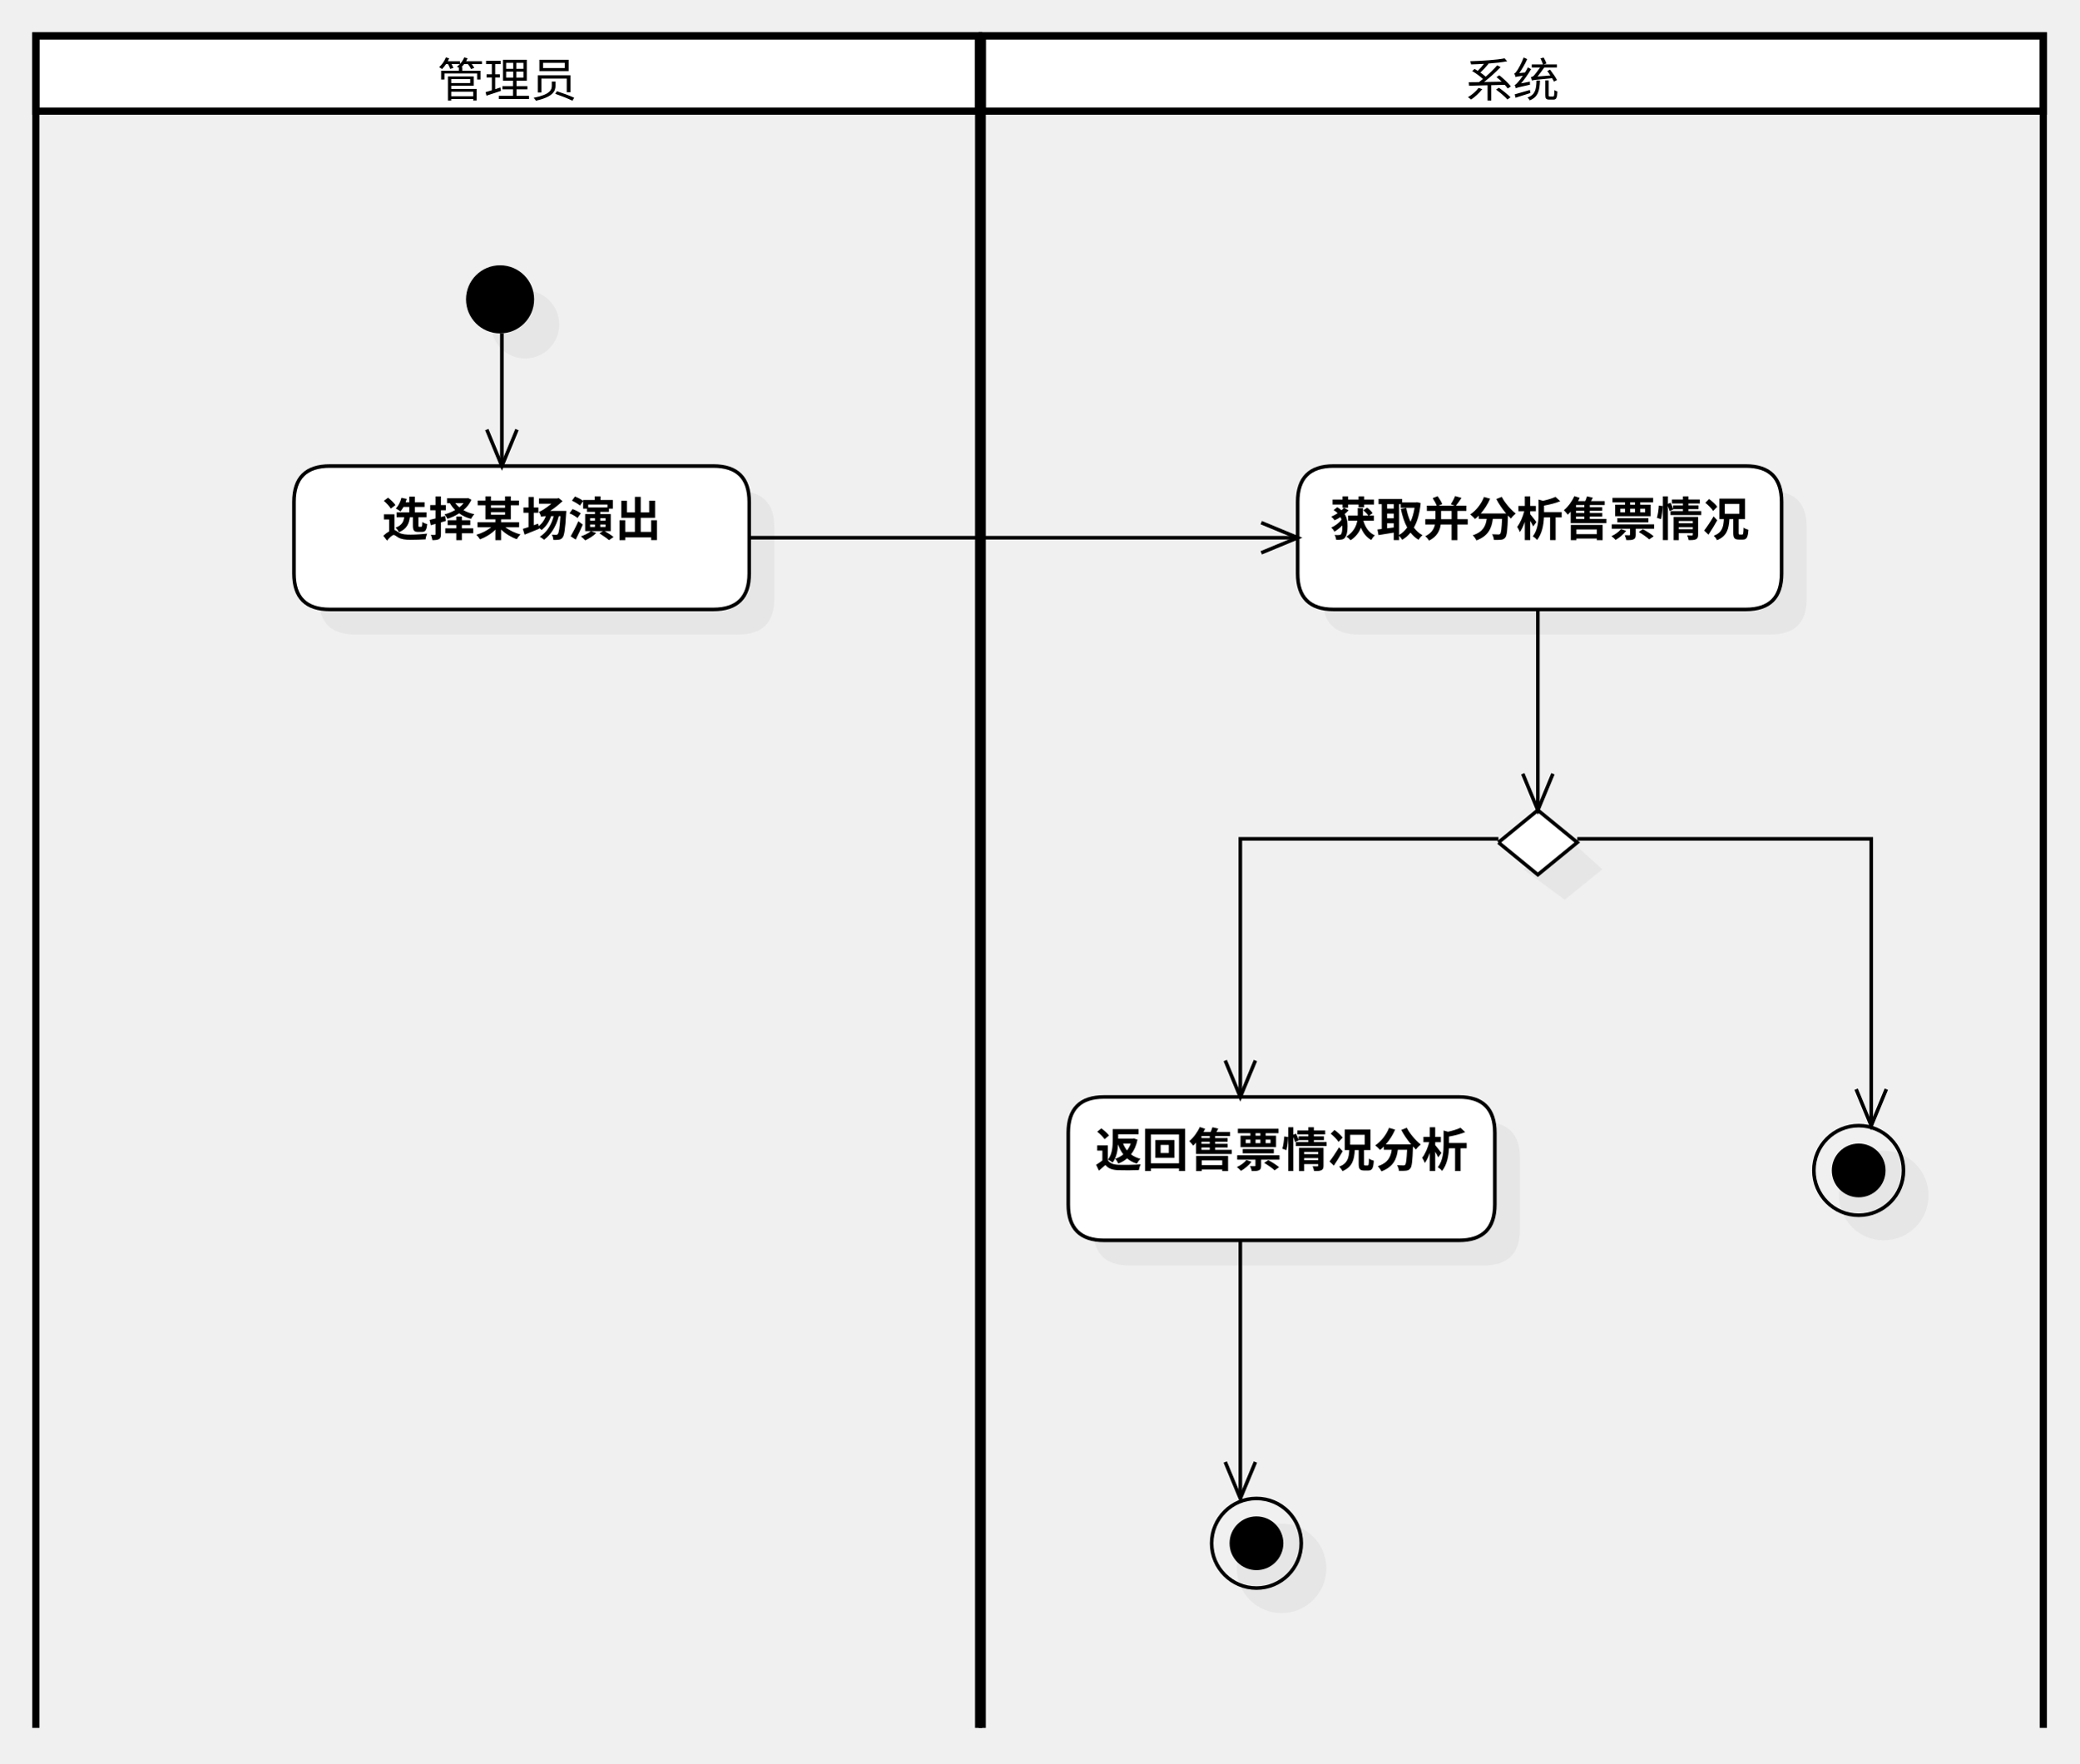
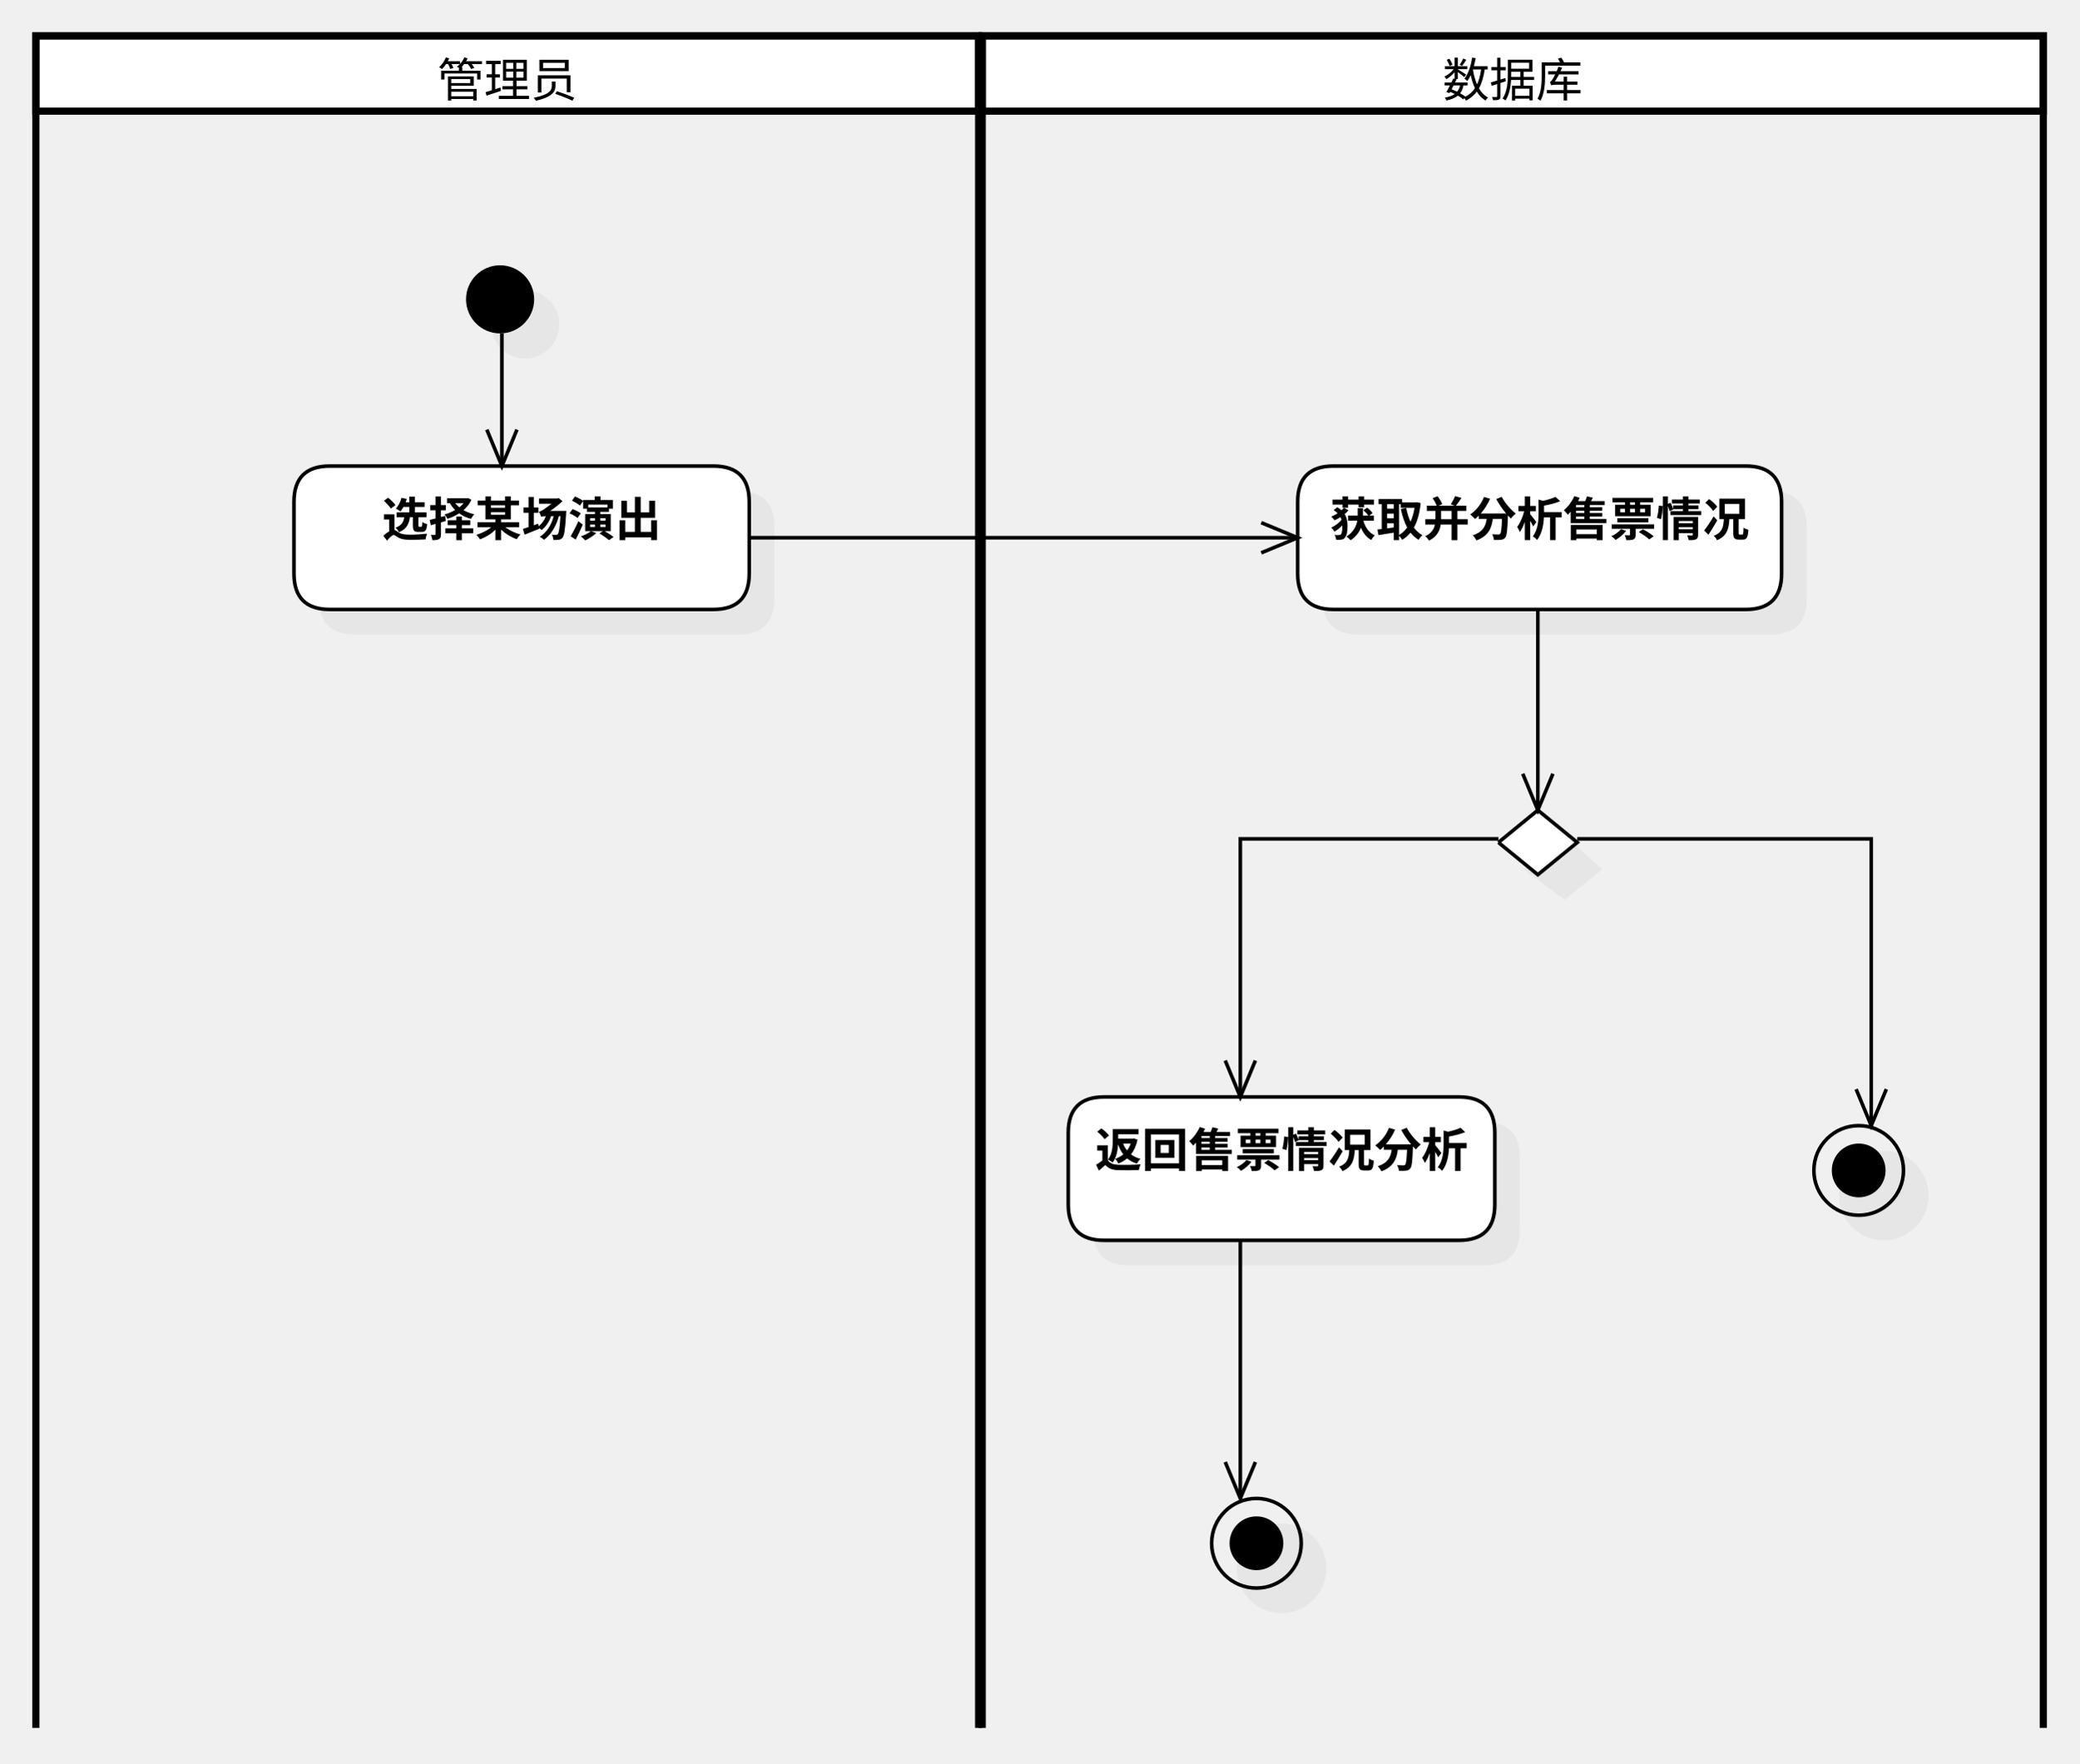
<svg xmlns="http://www.w3.org/2000/svg" version="1.1" width="580" height="492">
  <defs />
  <g>
    <g transform="translate(-246,-150) scale(1,1)">
      <rect fill="#ffffff" stroke="none" x="256" y="160" width="263" height="21" />
    </g>
    <g transform="translate(-246,-150) scale(1,1)">
      <path fill="none" stroke="#000000" d="M 256 160 L 519 160 L 519 181 L 256 181 L 256 160 Z Z" stroke-miterlimit="10" stroke-width="2" />
    </g>
    <g transform="translate(-246,-150) scale(1,1)">
      <path fill="none" stroke="#000000" d="M 256 632 L 256 160 L 519 160 L 519 632" stroke-miterlimit="10" stroke-width="2" />
    </g>
    <g transform="translate(-246,-150) scale(1,1)">
      <g>
        <path fill="none" stroke="none" />
        <text fill="#000000" stroke="none" font-family="Arial" font-size="13px" font-style="normal" font-weight="normal" text-decoration="none" x="368" y="177">管理员</text>
      </g>
    </g>
    <g transform="translate(-246,-150) scale(1,1)">
      <rect fill="#ffffff" stroke="none" x="520" y="160" width="296" height="21" />
    </g>
    <g transform="translate(-246,-150) scale(1,1)">
      <path fill="none" stroke="#000000" d="M 520 160 L 816 160 L 816 181 L 520 181 L 520 160 Z Z" stroke-miterlimit="10" stroke-width="2" />
    </g>
    <g transform="translate(-246,-150) scale(1,1)">
      <path fill="none" stroke="#000000" d="M 520 632 L 520 160 L 816 160 L 816 632" stroke-miterlimit="10" stroke-width="2" />
    </g>
    <g transform="translate(-246,-150) scale(1,1)">
      <g>
        <path fill="none" stroke="none" />
-         <text fill="#000000" stroke="none" font-family="Arial" font-size="13px" font-style="normal" font-weight="normal" text-decoration="none" x="655" y="177">系统</text>
+         <text fill="#000000" stroke="none" font-family="Arial" font-size="13px" font-style="normal" font-weight="normal" text-decoration="none" x="648.5" y="177">数据库</text>
      </g>
    </g>
    <g transform="translate(-246,-150) scale(1,1)">
      <path fill="#C0C0C0" stroke="none" d="M 383 240.5 C 383 235.253 387.253 231 392.5 231 C 397.747 231 402 235.253 402 240.5 C 402 245.747 397.747 250 392.5 250 C 387.253 250 383 245.747 383 240.5 Z" opacity="0.2" />
    </g>
    <g transform="translate(-246,-150) scale(1,1)">
      <path fill="#000000" stroke="none" d="M 376 233.5 C 376 228.253 380.253 224 385.5 224 C 390.747 224 395 228.253 395 233.5 C 395 238.747 390.747 243 385.5 243 C 380.253 243 376 238.747 376 233.5 Z" />
    </g>
    <g transform="translate(-246,-150) scale(1,1)">
      <path fill="#C0C0C0" stroke="none" d="M 345 287 L 452 287 Q 462 287 462 297 L 462 317 Q 462 327 452 327 L 345 327 Q 335 327 335 317 L 335 297 Q 335 287 345 287 Z" opacity="0.2" />
    </g>
    <g transform="translate(-246,-150) scale(1,1)">
      <path fill="#ffffff" stroke="none" d="M 338 280 L 445 280 Q 455 280 455 290 L 455 310 Q 455 320 445 320 L 338 320 Q 328 320 328 310 L 328 290 Q 328 280 338 280 Z" />
    </g>
    <g transform="translate(-246,-150) scale(1,1)">
      <path fill="none" stroke="#000000" d="M 338 280 L 445 280 Q 455 280 455 290 L 455 310 Q 455 320 445 320 L 338 320 Q 328 320 328 310 L 328 290 Q 328 280 338 280 Z" stroke-miterlimit="10" />
    </g>
    <g transform="translate(-246,-150) scale(1,1)">
      <g>
        <path fill="none" stroke="none" />
        <text fill="#000000" stroke="none" font-family="Arial" font-size="13px" font-style="normal" font-weight="bold" text-decoration="none" x="352.5" y="299.5">选择某场演出</text>
      </g>
    </g>
    <g transform="translate(-246,-150) scale(1,1)">
      <path fill="#C0C0C0" stroke="none" d="M 625 287 L 740 287 Q 750 287 750 297 L 750 317 Q 750 327 740 327 L 625 327 Q 615 327 615 317 L 615 297 Q 615 287 625 287 Z" opacity="0.2" />
    </g>
    <g transform="translate(-246,-150) scale(1,1)">
      <path fill="#ffffff" stroke="none" d="M 618 280 L 733 280 Q 743 280 743 290 L 743 310 Q 743 320 733 320 L 618 320 Q 608 320 608 310 L 608 290 Q 608 280 618 280 Z" />
    </g>
    <g transform="translate(-246,-150) scale(1,1)">
      <path fill="none" stroke="#000000" d="M 618 280 L 733 280 Q 743 280 743 290 L 743 310 Q 743 320 733 320 L 618 320 Q 608 320 608 310 L 608 290 Q 608 280 618 280 Z" stroke-miterlimit="10" />
    </g>
    <g transform="translate(-246,-150) scale(1,1)">
      <g>
        <path fill="none" stroke="none" />
        <text fill="#000000" stroke="none" font-family="Arial" font-size="13px" font-style="normal" font-weight="bold" text-decoration="none" x="617" y="299.5">获取并分析售票情况</text>
      </g>
    </g>
    <g transform="translate(-246,-150) scale(1,1)">
      <path fill="#C0C0C0" stroke="none" d="M 671 392.5 L 682.5 383 L 693 392.5 L 682.5 401 L 671 392.5" opacity="0.2" />
    </g>
    <g transform="translate(-246,-150) scale(1,1)">
      <path fill="#ffffff" stroke="none" d="M 664 385 L 675 376 L 686 385 L 675 394 L 664 385" />
    </g>
    <g transform="translate(-246,-150) scale(1,1)">
      <path fill="none" stroke="#000000" d="M 664 385 L 675 376 L 686 385 L 675 394 L 664 385 L 664 385" stroke-miterlimit="10" />
    </g>
    <g transform="translate(-246,-150) scale(1,1)">
      <path fill="#C0C0C0" stroke="none" d="M 561 463 L 660 463 Q 670 463 670 473 L 670 493 Q 670 503 660 503 L 561 503 Q 551 503 551 493 L 551 473 Q 551 463 561 463 Z" opacity="0.2" />
    </g>
    <g transform="translate(-246,-150) scale(1,1)">
      <path fill="#ffffff" stroke="none" d="M 554 456 L 653 456 Q 663 456 663 466 L 663 486 Q 663 496 653 496 L 554 496 Q 544 496 544 486 L 544 466 Q 544 456 554 456 Z" />
    </g>
    <g transform="translate(-246,-150) scale(1,1)">
      <path fill="none" stroke="#000000" d="M 554 456 L 653 456 Q 663 456 663 466 L 663 486 Q 663 496 653 496 L 554 496 Q 544 496 544 486 L 544 466 Q 544 456 554 456 Z" stroke-miterlimit="10" />
    </g>
    <g transform="translate(-246,-150) scale(1,1)">
      <g>
        <path fill="none" stroke="none" />
        <text fill="#000000" stroke="none" font-family="Arial" font-size="13px" font-style="normal" font-weight="bold" text-decoration="none" x="551.5" y="475.5">返回售票情况分析</text>
      </g>
    </g>
    <g transform="translate(-246,-150) scale(1,1)">
      <path fill="#C0C0C0" stroke="none" d="M 591 587.5 C 591 580.596 596.596 575 603.5 575 C 610.404 575 616 580.596 616 587.5 C 616 594.404 610.404 600 603.5 600 C 596.596 600 591 594.404 591 587.5 Z" opacity="0.2" />
    </g>
    <g transform="translate(-246,-150) scale(1,1)">
      <path fill="none" stroke="#000000" d="M 584 580.5 C 584 573.596 589.596 568 596.5 568 C 603.404 568 609 573.596 609 580.5 C 609 587.404 603.404 593 596.5 593 C 589.596 593 584 587.404 584 580.5 Z" stroke-miterlimit="10" />
    </g>
    <g transform="translate(-246,-150) scale(1,1)">
      <path fill="#000000" stroke="none" d="M 589 580.5 C 589 576.358 592.358 573 596.5 573 C 600.642 573 604 576.358 604 580.5 C 604 584.642 600.642 588 596.5 588 C 592.358 588 589 584.642 589 580.5 Z" />
    </g>
    <g transform="translate(-246,-150) scale(1,1)">
      <path fill="#C0C0C0" stroke="none" d="M 759 483.5 C 759 476.596 764.596 471 771.5 471 C 778.404 471 784 476.596 784 483.5 C 784 490.404 778.404 496 771.5 496 C 764.596 496 759 490.404 759 483.5 Z" opacity="0.2" />
    </g>
    <g transform="translate(-246,-150) scale(1,1)">
      <path fill="none" stroke="#000000" d="M 752 476.5 C 752 469.596 757.596 464 764.5 464 C 771.404 464 777 469.596 777 476.5 C 777 483.404 771.404 489 764.5 489 C 757.596 489 752 483.404 752 476.5 Z" stroke-miterlimit="10" />
    </g>
    <g transform="translate(-246,-150) scale(1,1)">
      <path fill="#000000" stroke="none" d="M 757 476.5 C 757 472.358 760.358 469 764.5 469 C 768.642 469 772 472.358 772 476.5 C 772 480.642 768.642 484 764.5 484 C 760.358 484 757 480.642 757 476.5 Z" />
    </g>
    <g transform="translate(-246,-150) scale(1,1)">
      <path fill="none" stroke="#000000" d="M 386 243 L 386 280" stroke-miterlimit="10" />
    </g>
    <g transform="translate(-246,-150) scale(1,1)">
      <path fill="none" stroke="#000000" d="M 381.79 269.837 L 386 280 L 390.21 269.837" stroke-miterlimit="10" />
    </g>
    <g transform="translate(-246,-150) scale(1,1)">
      <path fill="none" stroke="#000000" d="M 455 300 L 608 300" stroke-miterlimit="10" />
    </g>
    <g transform="translate(-246,-150) scale(1,1)">
      <path fill="none" stroke="#000000" d="M 597.837 304.21 L 608 300 L 597.837 295.79" stroke-miterlimit="10" />
    </g>
    <g transform="translate(-246,-150) scale(1,1)">
      <path fill="none" stroke="#000000" d="M 675 320 L 675 376" stroke-miterlimit="10" />
    </g>
    <g transform="translate(-246,-150) scale(1,1)">
      <path fill="none" stroke="#000000" d="M 670.79 365.837 L 675 376 L 679.21 365.837" stroke-miterlimit="10" />
    </g>
    <g transform="translate(-246,-150) scale(1,1)">
      <path fill="none" stroke="#000000" d="M 592 496 L 592 568" stroke-miterlimit="10" />
    </g>
    <g transform="translate(-246,-150) scale(1,1)">
      <path fill="none" stroke="#000000" d="M 587.79 557.837 L 592 568 L 596.21 557.837" stroke-miterlimit="10" />
    </g>
    <g transform="translate(-246,-150) scale(1,1)">
      <path fill="none" stroke="#000000" d="M 664 384 L 592 384 L 592 456" stroke-miterlimit="10" />
    </g>
    <g transform="translate(-246,-150) scale(1,1)">
      <path fill="none" stroke="#000000" d="M 587.79 445.837 L 592 456 L 596.21 445.837" stroke-miterlimit="10" />
    </g>
    <g transform="translate(-246,-150) scale(1,1)">
      <path fill="none" stroke="#000000" d="M 686 384 L 768 384 L 768 464" stroke-miterlimit="10" />
    </g>
    <g transform="translate(-246,-150) scale(1,1)">
      <path fill="none" stroke="#000000" d="M 763.79 453.837 L 768 464 L 772.21 453.837" stroke-miterlimit="10" />
    </g>
  </g>
</svg>
